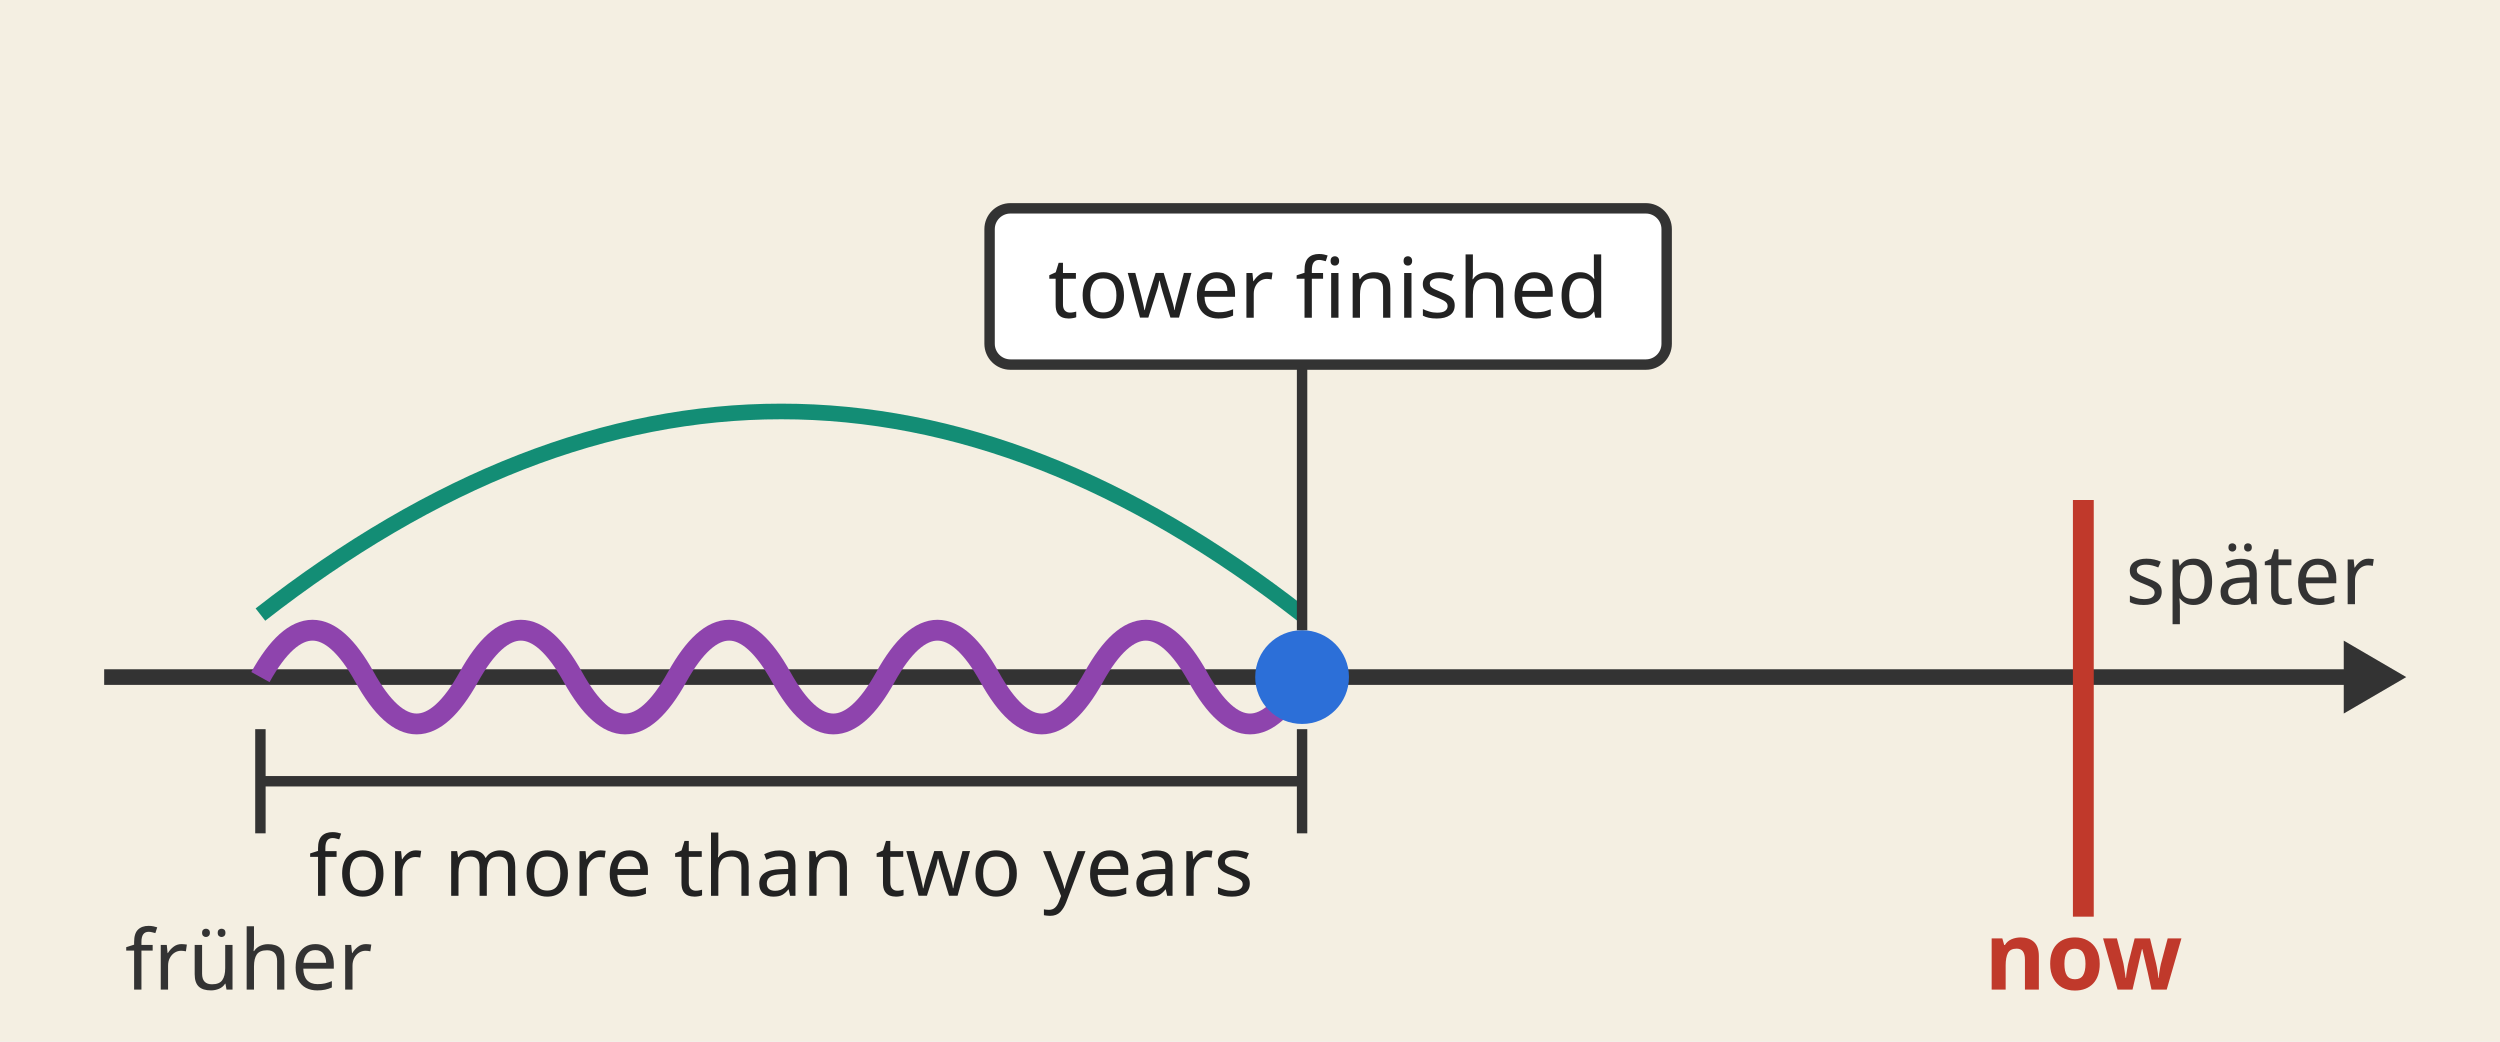
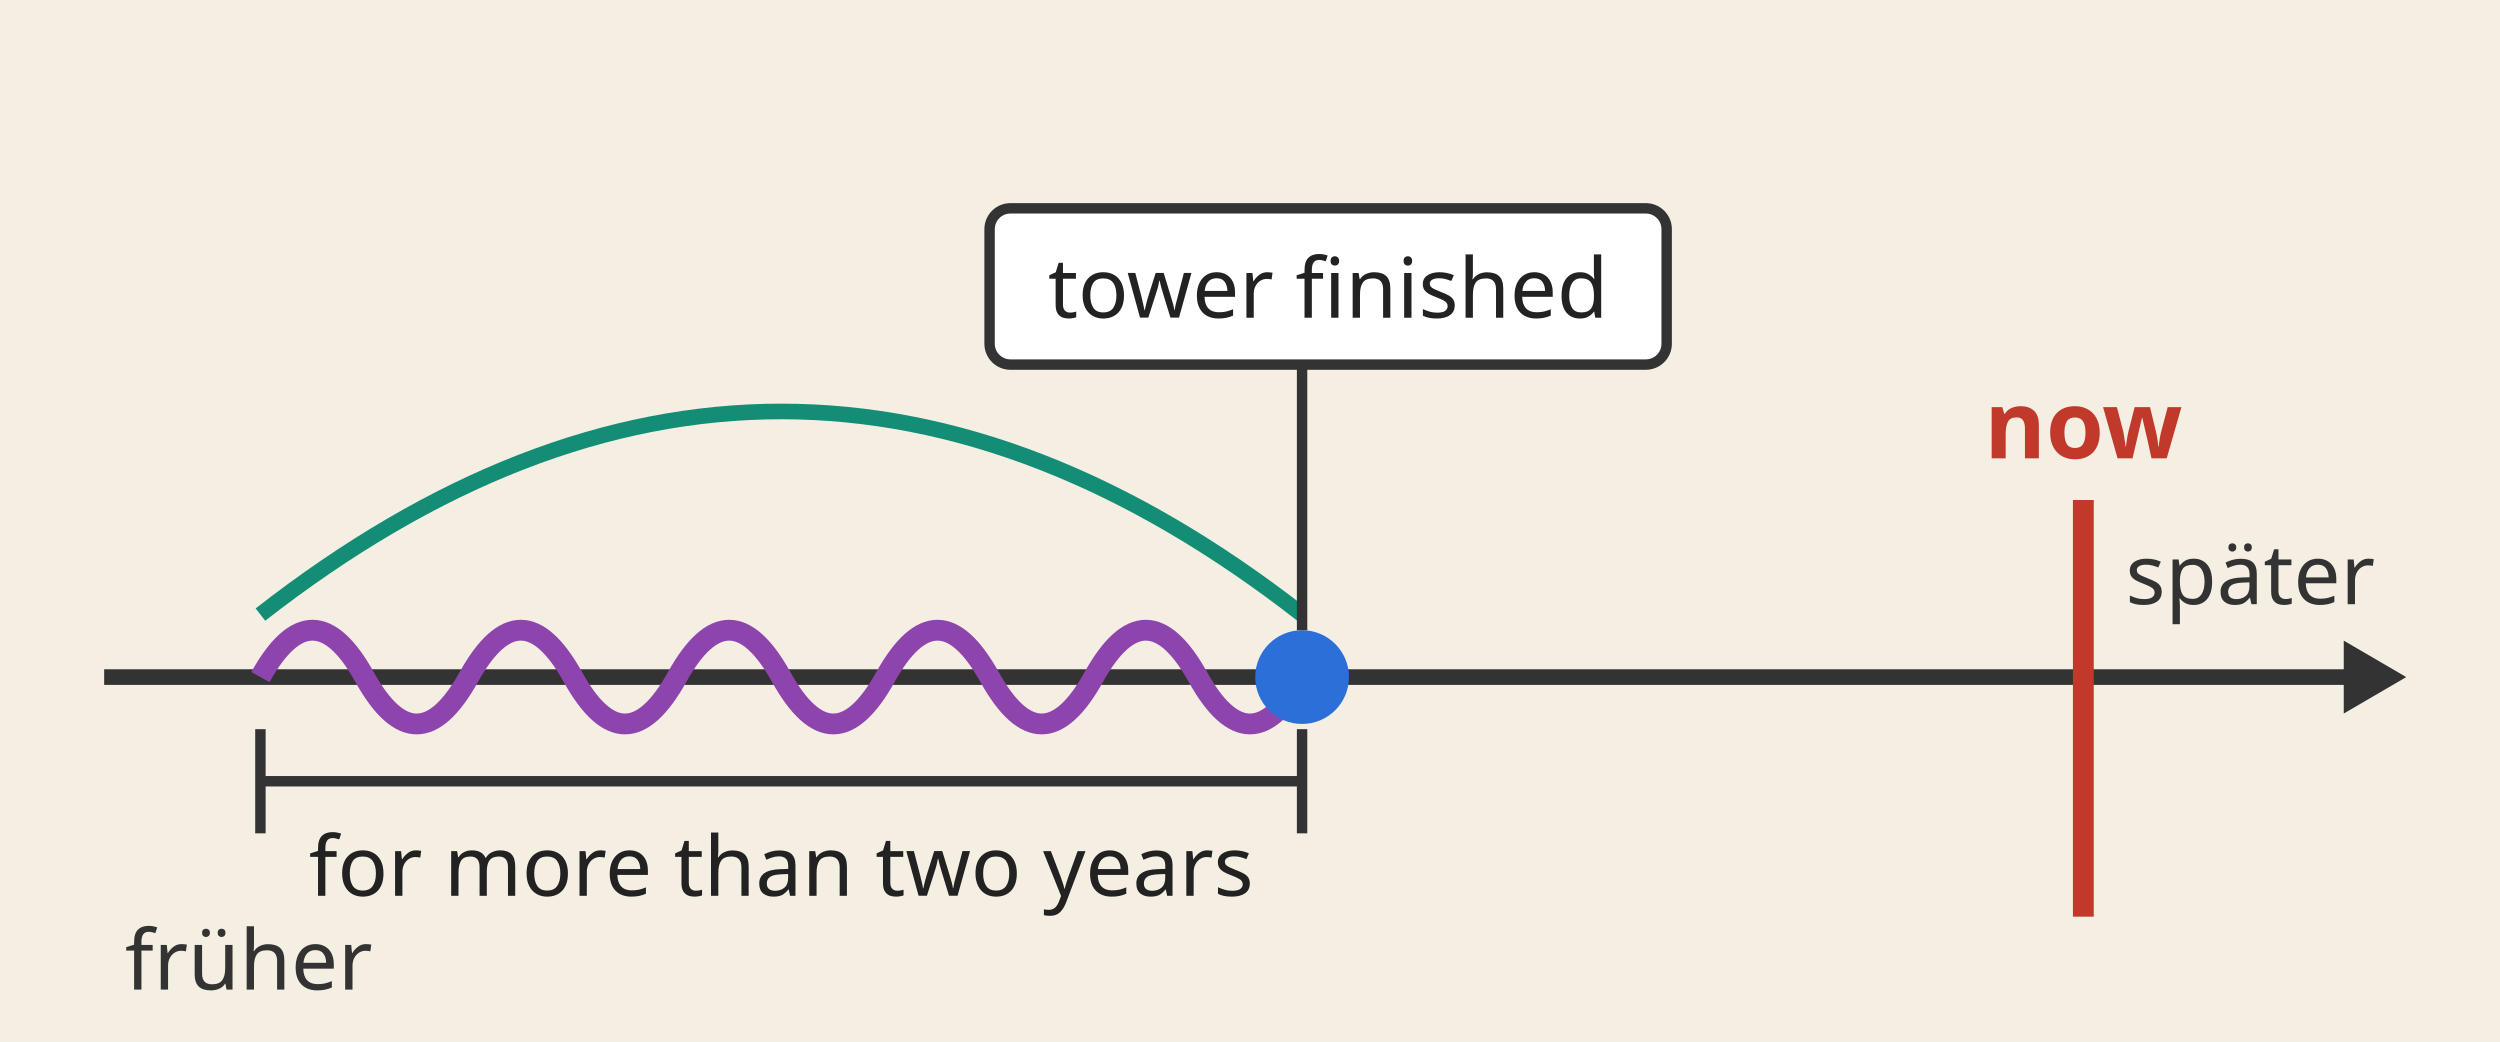
<svg xmlns="http://www.w3.org/2000/svg" viewBox="0 0 480 200" role="img">
  <rect width="480" height="200" fill="#f4efe2" />
  <line x1="20" y1="130" x2="458" y2="130" stroke="#333" stroke-width="3" />
  <polygon points="462,130 450,123 450,137" fill="#333" />
  <text x="24" y="190" font-family="sans-serif" font-size="16" fill="#333">früher</text>
  <text x="456" y="116" text-anchor="end" font-family="sans-serif" font-size="16" fill="#333">später</text>
  <line x1="400" y1="96" x2="400" y2="176" stroke="#c0392b" stroke-width="4" />
-   <text x="400" y="190" text-anchor="middle" font-family="sans-serif" font-size="18" font-weight="bold" fill="#c0392b">now</text>
+   <text x="400" y="88" text-anchor="middle" font-family="sans-serif" font-size="18" font-weight="bold" fill="#c0392b">now</text>
  <path d="M 50 130 q 10 -18 20 0 t 20 0 t 20 0 t 20 0 t 20 0 t 20 0 t 20 0 t 20 0 t 20 0 t 20 0" fill="none" stroke="#8e44ad" stroke-width="4" />
  <path d="M 50 118 Q 150 40 250 118" fill="none" stroke="#138d75" stroke-width="3" />
  <circle cx="250" cy="130" r="9" fill="#2c6fd8" />
  <line x1="50" y1="140" x2="50" y2="160" stroke="#333" stroke-width="2" />
  <line x1="250" y1="140" x2="250" y2="160" stroke="#333" stroke-width="2" />
  <line x1="50" y1="150" x2="250" y2="150" stroke="#333" stroke-width="2" />
  <text x="150" y="172" text-anchor="middle" font-family="sans-serif" font-size="16" fill="#222">for more than two years</text>
  <rect x="190" y="40" width="130" height="30" rx="4" fill="#fff" stroke="#333" stroke-width="2" />
  <line x1="250" y1="70" x2="250" y2="121" stroke="#333" stroke-width="2" />
  <text x="255" y="61" text-anchor="middle" font-family="sans-serif" font-size="16" fill="#222">tower finished</text>
</svg>
